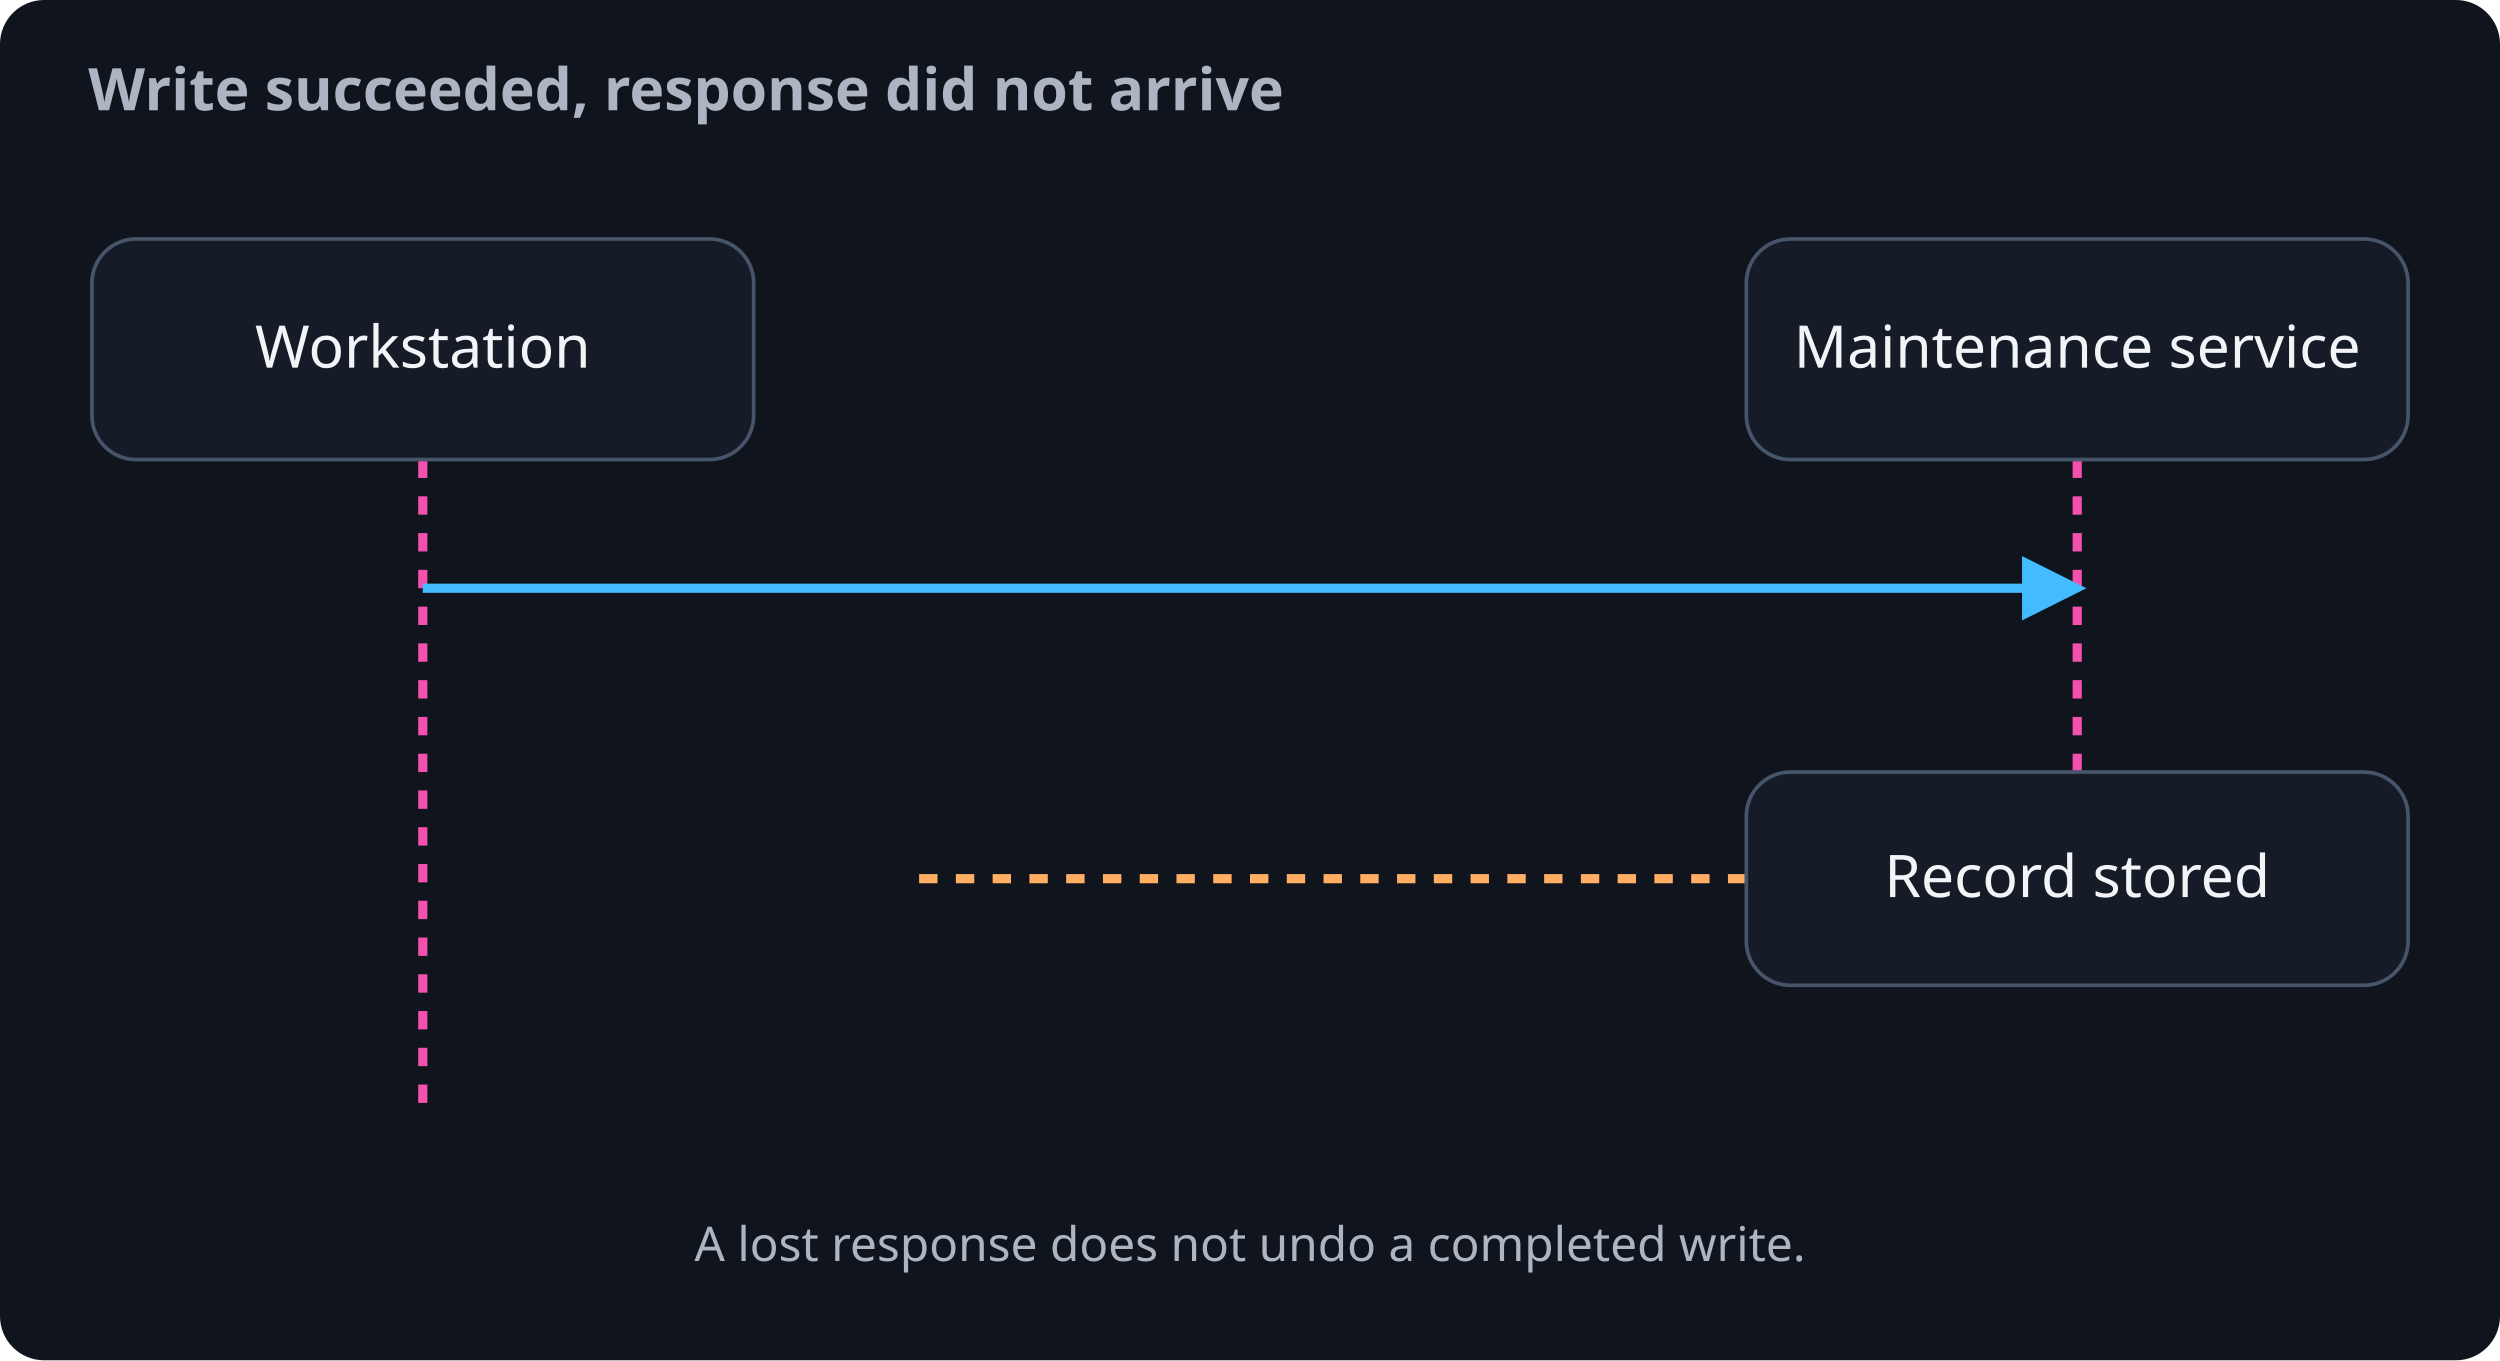
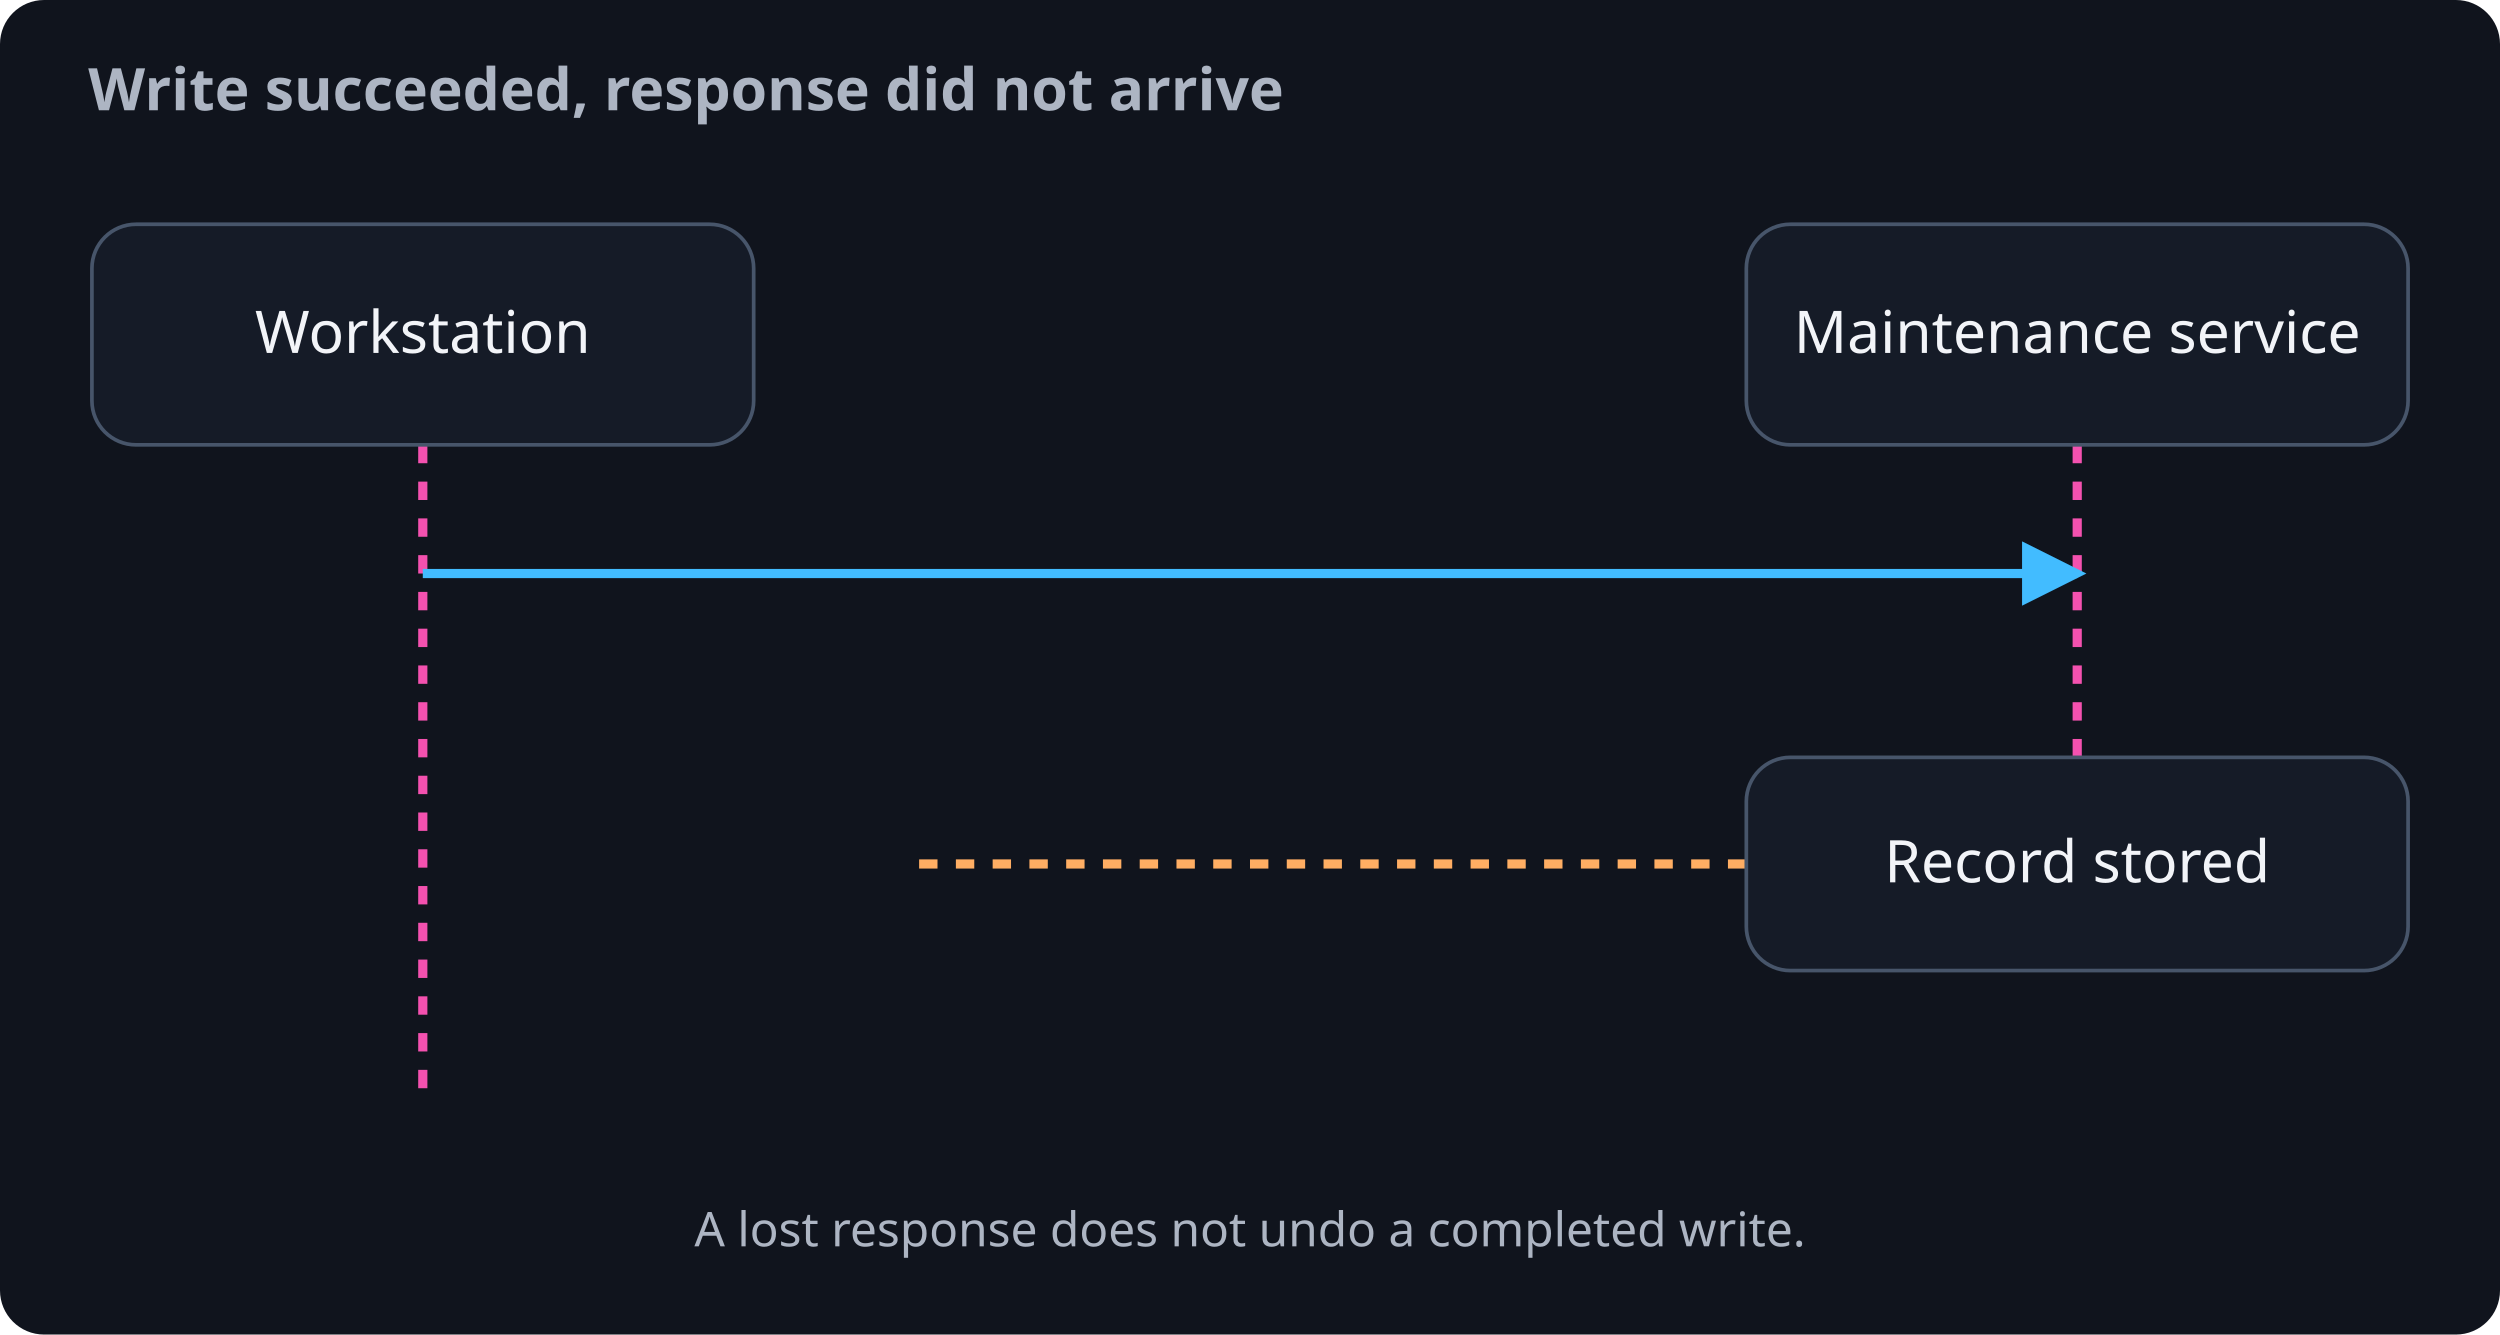
- <svg xmlns="http://www.w3.org/2000/svg" viewBox="0 0 680 370" role="img">
+ <svg xmlns="http://www.w3.org/2000/svg" viewBox="0 0 680 363" role="img">
  <defs>
    <marker id="blue" markerWidth="7" markerHeight="7" refX="6" refY="3.5" orient="auto-start-reverse">
      <path d="M0 0L7 3.5L0 7Z" fill="#42bcff" />
    </marker>
    <marker id="pink" markerWidth="7" markerHeight="7" refX="6" refY="3.5" orient="auto-start-reverse">
      <path d="M0 0L7 3.5L0 7Z" fill="#f451af" />
    </marker>
    <marker id="orange" markerWidth="7" markerHeight="7" refX="6" refY="3.5" orient="auto-start-reverse">
      <path d="M0 0L7 3.5L0 7Z" fill="#ffae63" />
    </marker>
    <marker id="green" markerWidth="7" markerHeight="7" refX="6" refY="3.5" orient="auto-start-reverse">
      <path d="M0 0L7 3.5L0 7Z" fill="#78d9a4" />
    </marker>
  </defs>
-   <rect width="680" height="370" rx="12" fill="#10141d" />
+   <rect width="680" height="363" rx="12" fill="#10141d" />
  <g font-family="system-ui,sans-serif">
    <text x="24" y="30" font-size="16" font-weight="700" fill="#adb5c3">Write succeeded, response did not arrive</text>
-     <path d="M115 125V305" fill="none" stroke="#f451af" stroke-width="2.5" stroke-dasharray="5 5" />
-     <path d="M565 125V210" fill="none" stroke="#f451af" stroke-width="2.5" stroke-dasharray="5 5" />
-     <path d="M115 160H565" fill="none" stroke="#42bcff" stroke-width="2.5" marker-end="url(#blue)" />
-     <path d="M475 239H250" fill="none" stroke="#ffae63" stroke-width="2.5" stroke-dasharray="5 5" />
-     <rect x="25" y="65" width="180" height="60" rx="12" fill="#151b27" stroke="#47556a" />
-     <text x="115" y="100" text-anchor="middle" font-size="16" fill="#f2f4f8">
+     <path transform="translate(0 -4)" d="M115 125V305" fill="none" stroke="#f451af" stroke-width="2.5" stroke-dasharray="5 5" />
+     <path transform="translate(0 -4)" d="M565 125V210" fill="none" stroke="#f451af" stroke-width="2.5" stroke-dasharray="5 5" />
+     <path transform="translate(0 -4)" d="M115 160H565" fill="none" stroke="#42bcff" stroke-width="2.5" marker-end="url(#blue)" />
+     <path transform="translate(0 -4)" d="M475 239H250" fill="none" stroke="#ffae63" stroke-width="2.5" stroke-dasharray="5 5" />
+     <rect transform="translate(0 -4)" x="25" y="65" width="180" height="60" rx="12" fill="#151b27" stroke="#47556a" />
+     <text transform="translate(0 -4)" x="115" y="100" text-anchor="middle" font-size="16" fill="#f2f4f8">
      <tspan x="115" dy="0">Workstation</tspan>
    </text>
-     <rect x="475" y="65" width="180" height="60" rx="12" fill="#151b27" stroke="#47556a" />
-     <text x="565" y="100" text-anchor="middle" font-size="16" fill="#f2f4f8">
+     <rect transform="translate(0 -4)" x="475" y="65" width="180" height="60" rx="12" fill="#151b27" stroke="#47556a" />
+     <text transform="translate(0 -4)" x="565" y="100" text-anchor="middle" font-size="16" fill="#f2f4f8">
      <tspan x="565" dy="0">Maintenance service</tspan>
    </text>
-     <rect x="475" y="210" width="180" height="58" rx="12" fill="#151b27" stroke="#47556a" />
-     <text x="565" y="244" text-anchor="middle" font-size="16" fill="#f2f4f8">
+     <rect transform="translate(0 -4)" x="475" y="210" width="180" height="58" rx="12" fill="#151b27" stroke="#47556a" />
+     <text transform="translate(0 -4)" x="565" y="244" text-anchor="middle" font-size="16" fill="#f2f4f8">
      <tspan x="565" dy="0">Record stored</tspan>
    </text>
-     <text x="340" y="343" text-anchor="middle" font-size="13" fill="#adb5c3">
+     <text transform="translate(0 -4)" x="340" y="343" text-anchor="middle" font-size="13" fill="#adb5c3">
      <tspan x="340" dy="0">A lost response does not undo a completed write.</tspan>
    </text>
  </g>
</svg>
